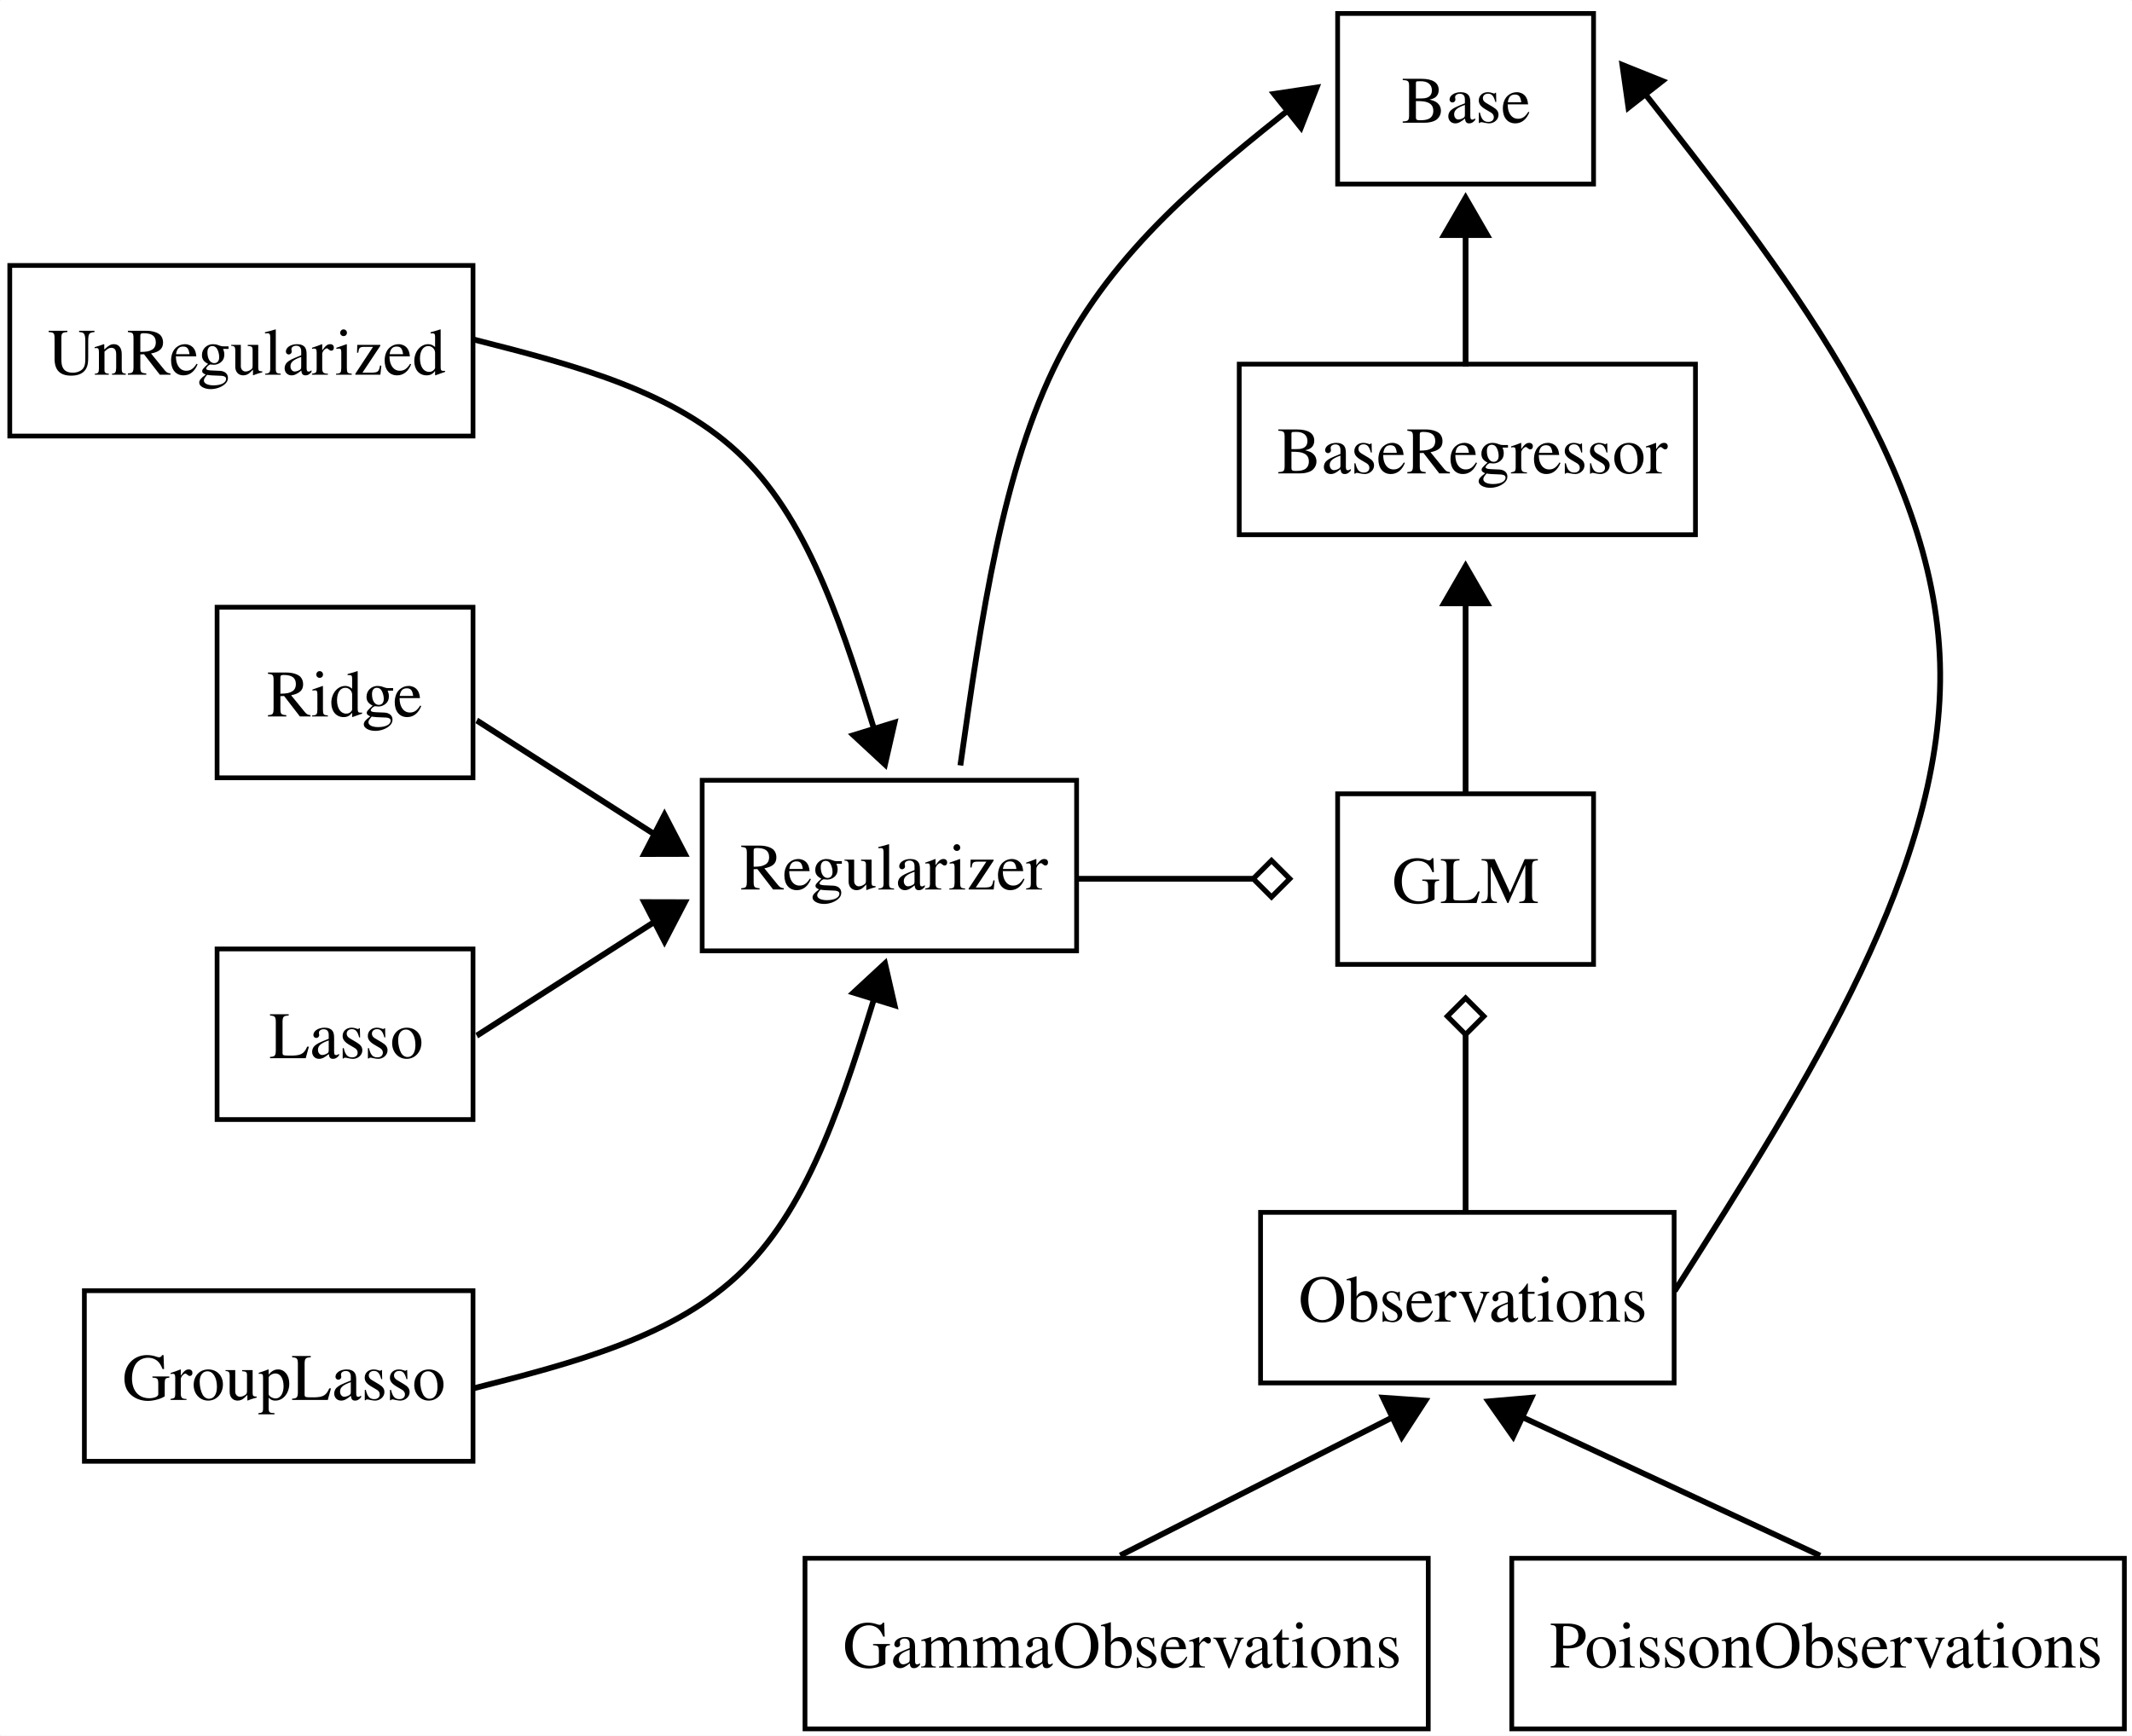
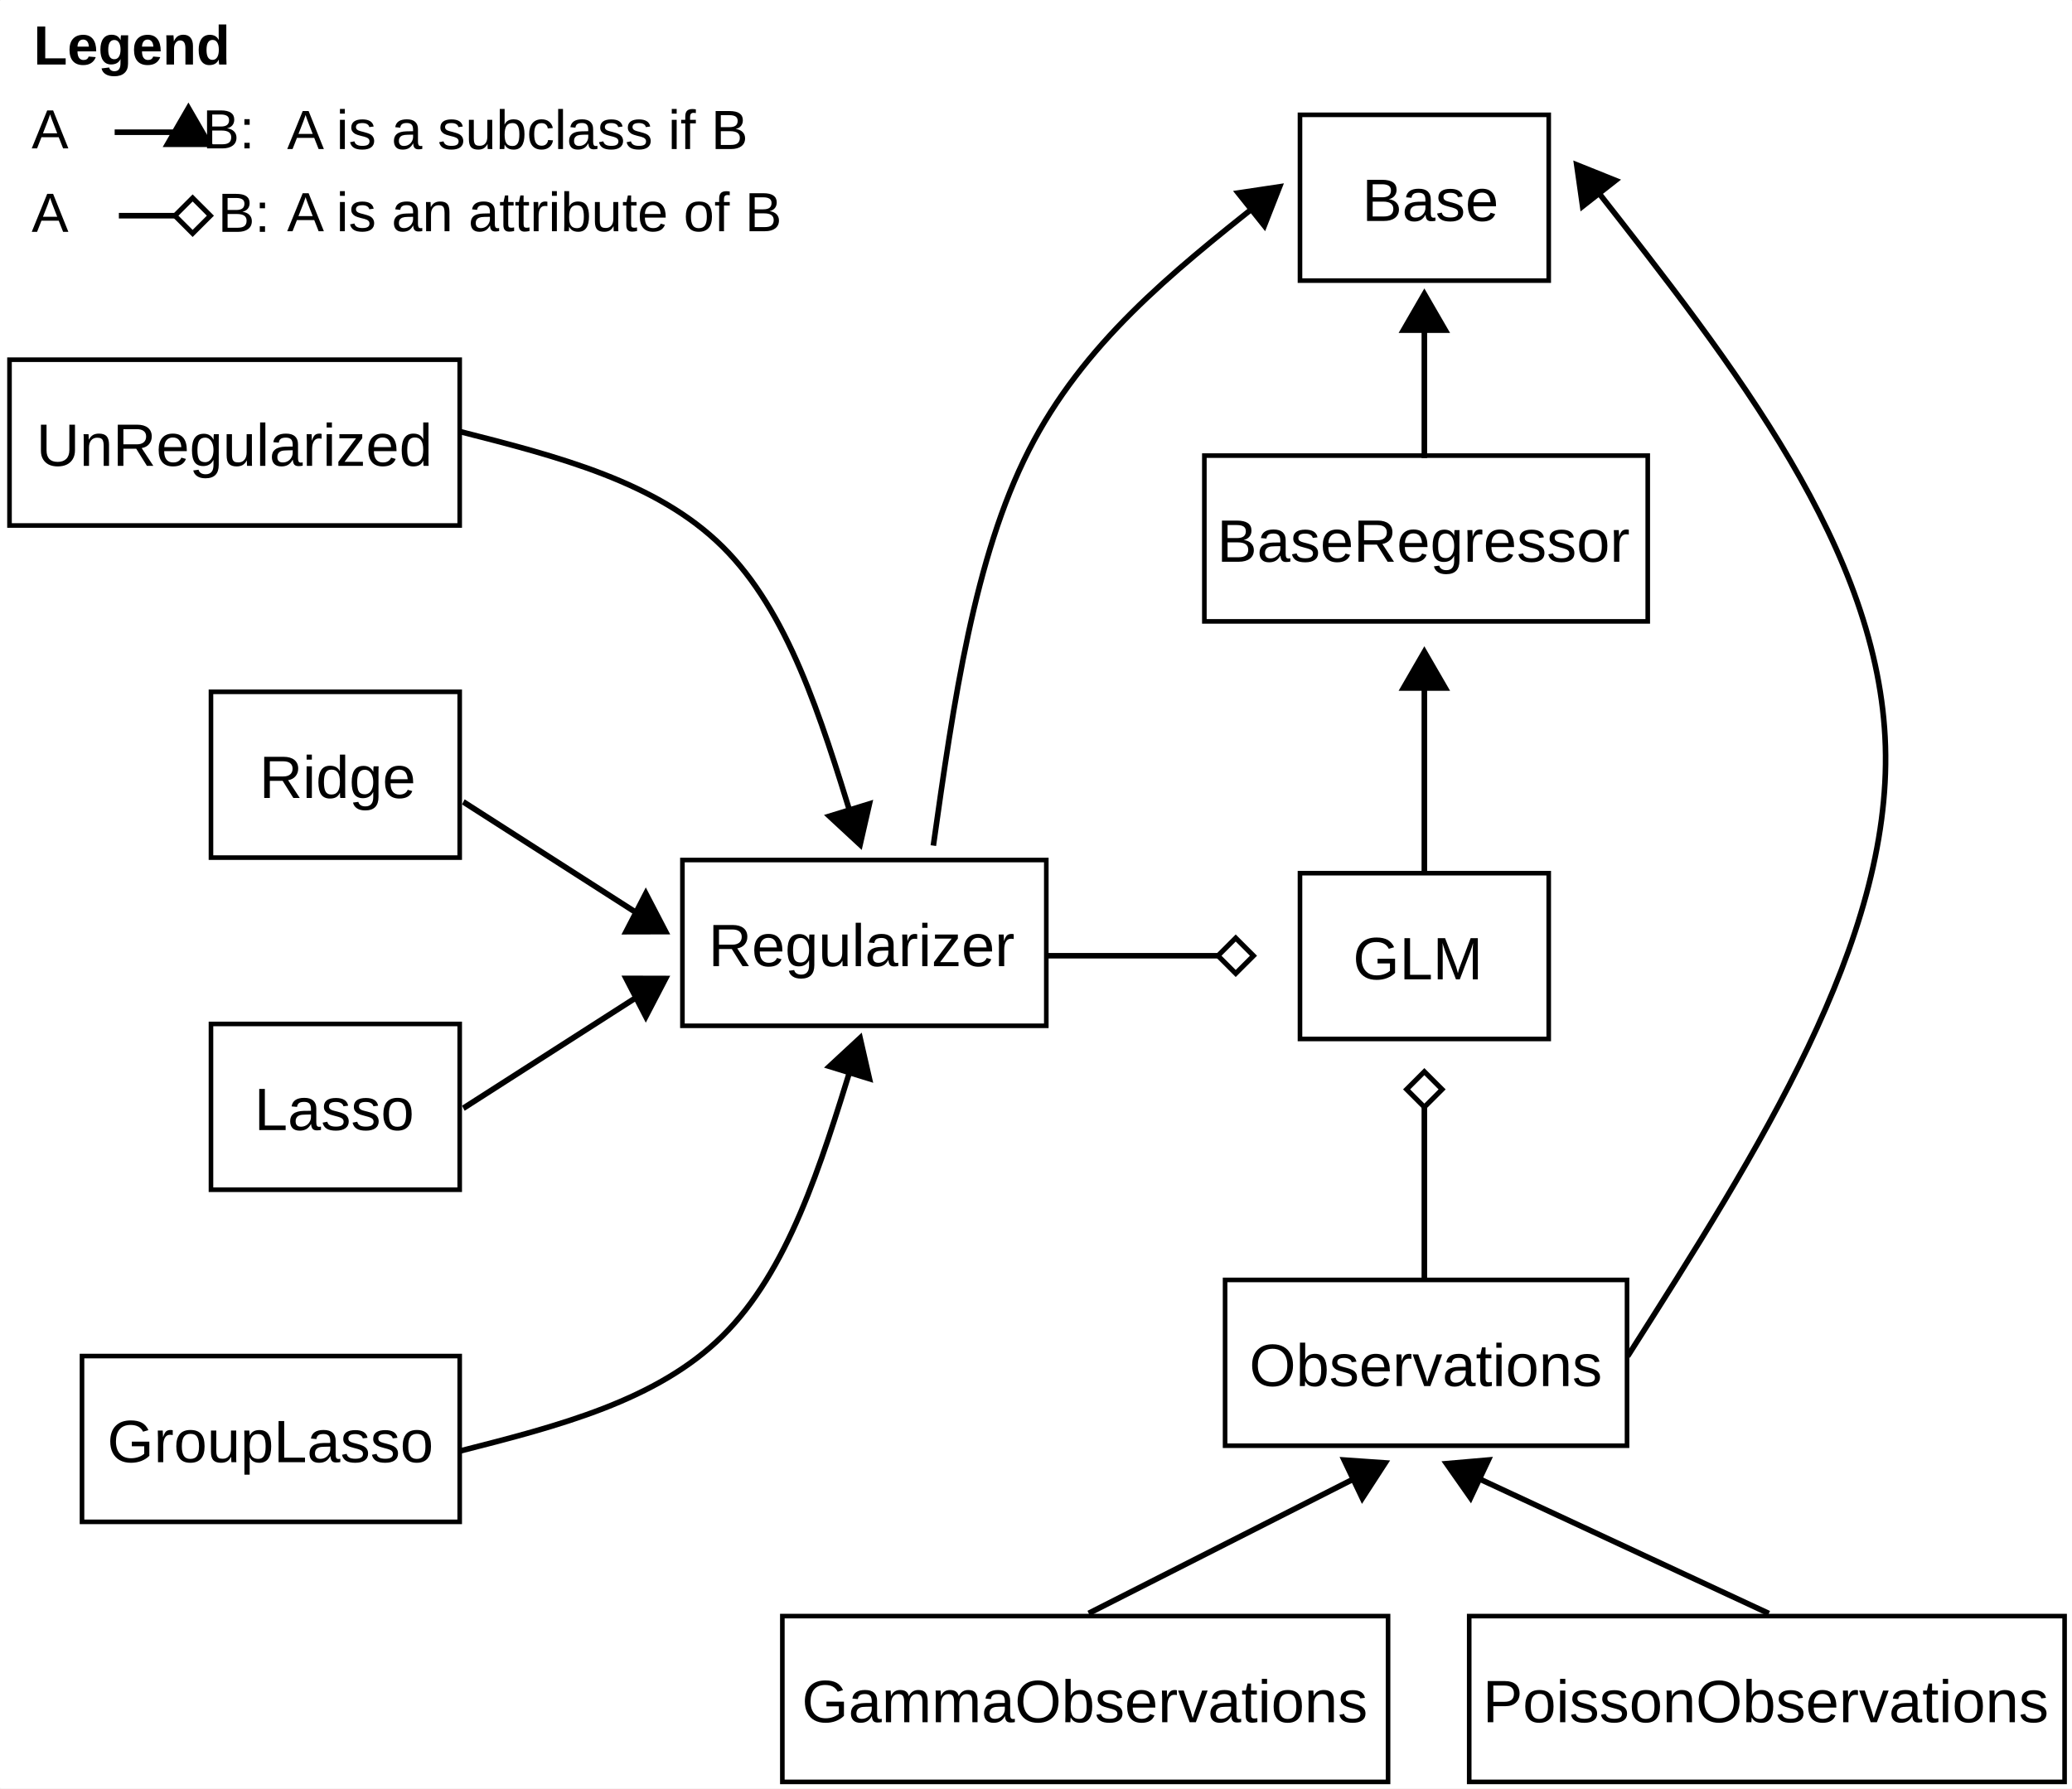
- <svg xmlns="http://www.w3.org/2000/svg" width="449.753pt" height="366.206pt" viewBox="0 0 449.836 366.206" version="1.1" id="svg57">
+ <svg xmlns="http://www.w3.org/2000/svg" width="449.753pt" height="388.291pt" viewBox="0 0 449.836 388.291" version="1.1" id="svg57">
  <defs id="defs57">
    <marker style="overflow:visible" refX="0" refY="0" orient="auto" id="ColoredDiamond" markerWidth="1" markerHeight="1" viewBox="0 0 1 1" preserveAspectRatio="xMidYMid">
      <path transform="scale(0.45)" style="fill:context-fill;fill-rule:evenodd;stroke:context-stroke;stroke-width:2" d="M 0,-7.071 -7.071,0 0,7.071 7.071,0 Z" id="path22" />
    </marker>
    <marker style="overflow:visible" id="marker60" refX="0" refY="0" orient="auto-start-reverse" markerWidth="1" markerHeight="1" viewBox="0 0 1 1" preserveAspectRatio="xMidYMid">
      <path transform="scale(0.5)" style="fill:context-stroke;fill-rule:evenodd;stroke:context-stroke;stroke-width:1pt" d="M 5.77,0 -2.88,5 V -5 Z" id="path60" />
    </marker>
    <marker style="overflow:visible" id="Triangle" refX="0" refY="0" orient="auto-start-reverse" markerWidth="1.5" markerHeight="1.5" viewBox="0 0 1 1" preserveAspectRatio="xMidYMid">
      <path transform="scale(0.5)" style="fill:context-stroke;fill-rule:evenodd;stroke:context-stroke;stroke-width:1pt" d="M 5.77,0 -2.88,5 V -5 Z" id="path135" />
    </marker>
    <marker style="overflow:visible" id="Triangle-9" refX="0" refY="0" orient="auto-start-reverse" markerWidth="1.5" markerHeight="1.5" viewBox="0 0 1 1" preserveAspectRatio="xMidYMid">
      <path transform="scale(0.5)" style="fill:context-stroke;fill-rule:evenodd;stroke:context-stroke;stroke-width:1pt" d="M 5.77,0 -2.88,5 V -5 Z" id="path135-7" />
    </marker>
    <marker style="overflow:visible" refX="0" refY="0" orient="auto" id="ColoredDiamond-6" markerWidth="1" markerHeight="1" viewBox="0 0 1 1" preserveAspectRatio="xMidYMid">
      <path transform="scale(0.45)" style="fill:context-fill;fill-rule:evenodd;stroke:context-stroke;stroke-width:2" d="M 0,-7.071 -7.071,0 0,7.071 7.071,0 Z" id="path22-5" />
    </marker>
+     <marker style="overflow:visible" refX="0" refY="0" orient="auto" id="ColoredDiamond-2" markerWidth="1" markerHeight="1" viewBox="0 0 1 1" preserveAspectRatio="xMidYMid">
+       <path transform="scale(0.45)" style="fill:context-fill;fill-rule:evenodd;stroke:context-stroke;stroke-width:2" d="M 0,-7.071 -7.071,0 0,7.071 7.071,0 Z" id="path22-4" />
+     </marker>
  </defs>
-   <rect style="fill:#ffffff;fill-opacity:1;stroke:none;stroke-width:1.211;stroke-miterlimit:7.3;stroke-dasharray:none;stroke-opacity:1;paint-order:stroke markers fill" id="rect77" width="449.836" height="366.272" x="0" y="-0.033" rx="0.341" />
-   <g id="node4" class="node" transform="translate(-704.6508,365.309)">
-     <polygon fill="none" stroke="#000000" points="1062.38,-252.5 966.12,-252.5 966.12,-288.5 1062.38,-288.5 " id="polygon9" />
-     <text text-anchor="start" x="974.12" y="-265.45" font-family="Times, serif" font-size="14px" id="text9">BaseRegressor</text>
-   </g>
-   <g id="g69" transform="translate(-631.0274,-1.691002)">
-     <g id="node3" class="node" transform="translate(-73.99288,367)">
-       <polygon fill="none" stroke="#000000" points="987.25,-326.5 987.25,-362.5 1041.25,-362.5 1041.25,-326.5 " id="polygon8" />
-       <text text-anchor="start" x="1000.75" y="-339.45" font-family="Times, serif" font-size="14px" id="text8">Base</text>
-     </g>
-     <g id="node8" class="node" transform="translate(0.007124,368.174)">
-       <polygon fill="none" stroke="#000000" points="967.25,-199 967.25,-163 913.25,-163 913.25,-199 " id="polygon21" />
-       <text text-anchor="start" x="924.75" y="-175.95" font-family="Times, serif" font-size="14px" id="text21">GLM</text>
-     </g>
-   </g>
-   <g id="node9" class="node" transform="translate(-587.6508,365.309)">
-     <polygon fill="none" stroke="#000000" points="757.5,-0.5 757.5,-36.5 889,-36.5 889,-0.5 " id="polygon23" />
-     <text text-anchor="start" x="765.5" y="-13.45" font-family="Times, serif" font-size="14px" id="text23">GammaObservations</text>
-   </g>
-   <g id="node15" class="node" transform="translate(-587.6508,365.309)">
-     <polygon fill="none" stroke="#000000" points="853.62,-73.5 853.62,-109.5 940.88,-109.5 940.88,-73.5 " id="polygon24" />
-     <text text-anchor="start" x="861.62" y="-86.45" font-family="Times, serif" font-size="14px" id="text24">Observations</text>
-   </g>
-   <g id="node17" class="node" transform="translate(-587.6508,365.309)">
-     <polygon fill="none" stroke="#000000" points="906.62,-0.5 906.62,-36.5 1035.88,-36.5 1035.88,-0.5 " id="polygon42" />
-     <text text-anchor="start" x="914.62" y="-13.45" font-family="Times, serif" font-size="14px" id="text42">PoissonObservations</text>
-   </g>
-   <path style="fill:none;fill-opacity:1;stroke:#000000;stroke-width:1.323;stroke-miterlimit:7.3;stroke-dasharray:none;stroke-opacity:1;marker-end:url(#Triangle)" d="m 827.786,328.54 c 22.089,-10.86 44.178,-21.721 66.267,-32.581" id="path67" transform="matrix(0.901559,0,0,0.9303486,-509.9425,22.55603)" />
-   <path style="fill:none;fill-opacity:1;stroke:#000000;stroke-width:1.276;stroke-miterlimit:7.3;stroke-dasharray:none;stroke-opacity:1;marker-end:url(#Triangle)" d="M 975.782,328.54 C 952.957,317.864 930.132,307.187 907.306,296.511" id="path68" transform="matrix(0.952316,0,0,0.9468785,-545.2307,17.15574)" />
-   <path style="fill:#ffffff;fill-opacity:1;stroke:#000000;stroke-width:1.211;stroke-miterlimit:7.3;stroke-dasharray:none;stroke-opacity:1;marker-end:url(#ColoredDiamond);paint-order:stroke markers fill" d="m 939.888,253.438 c 0,0 0,-41.417 0,-41.417 z" id="path69" transform="matrix(1,0,0,-1,-630.6579,467.8687)" />
-   <path style="fill:none;fill-opacity:1;stroke:#000000;stroke-width:1.211;stroke-miterlimit:7.3;stroke-dasharray:none;stroke-opacity:1;marker-end:url(#Triangle)" d="m 939.888,163.425 c 0,-14.358 0,-28.716 0,-43.074" id="path70" transform="translate(-630.6579,4.310094)" />
-   <path style="fill:none;fill-opacity:1;stroke:#000000;stroke-width:1.211;stroke-miterlimit:7.3;stroke-dasharray:none;stroke-opacity:1;marker-end:url(#Triangle)" d="m 939.888,74.517 c 0,-10.124 0,-20.248 0,-30.372" id="path71" transform="translate(-630.6579,2.80982)" />
-   <g id="g74" transform="translate(-605.1532,1.309546)">
-     <g id="node21" class="node" transform="translate(-420.4428,451.8168)">
-       <polygon fill="none" stroke="#000000" points="1173.75,-252.5 1173.75,-288.5 1252.75,-288.5 1252.75,-252.5 " id="polygon28" />
-       <text text-anchor="start" x="1181.75" y="-265.45" font-family="Times, serif" font-size="14px" id="text28">Regularizer</text>
-     </g>
-     <g id="node10" class="node" transform="translate(-569.2948,470.0328)">
-       <polygon fill="none" stroke="#000000" points="1192.25,-163 1192.25,-199 1274.25,-199 1274.25,-163 " id="polygon26" />
-       <text text-anchor="start" x="1200.25" y="-175.95" font-family="Times, serif" font-size="14px" id="text26">GroupLasso</text>
-     </g>
-     <g id="node11" class="node" transform="translate(-655.2948,397.9138)">
-       <polygon fill="none" stroke="#000000" points="1306.25,-199 1360.25,-199 1360.25,-163 1306.25,-163 " id="polygon30" />
-       <text text-anchor="start" x="1317.25" y="-175.95" font-family="Times, serif" font-size="14px" id="text30">Lasso</text>
-     </g>
-     <g id="node22" class="node" transform="translate(-345.2948,325.7949)">
-       <polygon fill="none" stroke="#000000" points="996.25,-163 996.25,-199 1050.25,-199 1050.25,-163 " id="polygon51" />
-       <text text-anchor="start" x="1006.75" y="-175.95" font-family="Times, serif" font-size="14px" id="text51">Ridge</text>
-     </g>
-     <g id="node25" class="node" transform="translate(-466.1648,253.6759)">
-       <polygon fill="none" stroke="#000000" points="1171.12,-163 1073.38,-163 1073.38,-199 1171.12,-199 " id="polygon55" />
-       <text text-anchor="start" x="1081.38" y="-175.95" font-family="Times, serif" font-size="14px" id="text55">UnRegularized</text>
-     </g>
-     <path style="fill:#ffffff;fill-opacity:1;stroke:#000000;stroke-width:1.211;stroke-miterlimit:7.3;stroke-dasharray:none;stroke-opacity:1;marker-end:url(#ColoredDiamond-6);paint-order:stroke markers fill" d="m 939.888,253.438 c 0,0 0,-41.417 0,-41.417 z" id="path69-1" transform="matrix(0,1,1,0,619.9922,-755.7855)" />
-     <path style="fill:none;fill-opacity:1;stroke:#000000;stroke-width:1.211;stroke-miterlimit:7.3;stroke-dasharray:none;stroke-opacity:1;marker-end:url(#Triangle-9);paint-order:stroke markers fill" d="m 704.821,79.234 c 21.477,5.467 42.953,10.934 57.206,25.056 14.253,14.123 21.281,36.9 28.31,59.678" id="path72" transform="translate(0,-9.001645)" />
-     <path style="fill:none;fill-opacity:1;stroke:#000000;stroke-width:1.211;stroke-miterlimit:7.3;stroke-dasharray:none;stroke-opacity:1;marker-end:url(#Triangle-9);paint-order:stroke markers fill" d="m 704.821,79.234 c 21.477,5.467 42.953,10.934 57.206,25.056 14.253,14.123 21.281,36.9 28.31,59.678" id="path72-2" transform="matrix(1,0,0,-1,0,370.9354)" />
-     <path style="fill:none;fill-opacity:1;stroke:#000000;stroke-width:1.278;stroke-miterlimit:7.3;stroke-dasharray:none;stroke-opacity:1;marker-end:url(#Triangle);paint-order:stroke markers fill" d="m 706.382,152.645 c 14.708,8.46 29.416,16.921 44.125,25.381" id="path73" transform="matrix(0.897886,0,0,1,71.49285,-1.952411)" />
-     <path style="fill:none;fill-opacity:1;stroke:#000000;stroke-width:1.278;stroke-miterlimit:7.3;stroke-dasharray:none;stroke-opacity:1;marker-end:url(#Triangle-9);paint-order:stroke markers fill" d="m 706.382,152.645 c 14.708,8.46 29.416,16.921 44.125,25.381" id="path73-7" transform="matrix(0.897886,0,0,-1,71.49285,369.8608)" />
-   </g>
-   <path style="fill:none;fill-opacity:1;stroke:#000000;stroke-width:1.211;stroke-miterlimit:7.3;stroke-dasharray:none;stroke-opacity:1;marker-end:url(#Triangle-9);paint-order:stroke markers fill" d="M 984.015,274.085 C 1012.651,229.049 1041.286,184.013 1039.984,141.581 1038.682,99.148 1007.444,59.319 976.206,19.49" id="path75" transform="translate(-630.6579,-1.691002)" />
-   <path style="fill:none;fill-opacity:1;stroke:#000000;stroke-width:1.211;stroke-miterlimit:7.3;stroke-dasharray:none;stroke-opacity:1;marker-end:url(#Triangle-9);paint-order:stroke markers fill" d="m 833.289,163.188 c 4.425,-31.239 8.851,-62.477 20.696,-85.776 11.845,-23.299 31.108,-38.658 50.372,-54.017" id="path76" transform="translate(-630.6579,-1.691002)" />
+   <rect style="fill:#ffffff;fill-opacity:1;stroke:none;stroke-width:1.211;stroke-miterlimit:7.3;stroke-dasharray:none;stroke-opacity:1;paint-order:stroke markers fill" id="rect77" width="449.836" height="388.361" x="0" y="-0.033" rx="0.341" />
+   <polygon fill="none" stroke="#000000" points="966.12,-288.5 1062.38,-288.5 1062.38,-252.5 966.12,-252.5 " id="polygon9" transform="translate(-704.6508,387.3977)" />
+   <text text-anchor="start" x="264.227" y="121.948" font-family="Times, serif" font-size="14px" id="text9" style="font-style:normal;font-variant:normal;font-weight:normal;font-stretch:normal;font-size:13.002px;font-family:Arial;-inkscape-font-specification:'Arial, Normal';font-variant-ligatures:normal;font-variant-caps:normal;font-variant-numeric:normal;font-variant-east-asian:normal">BaseRegressor</text>
+   <polygon fill="none" stroke="#000000" points="987.25,-326.5 987.25,-362.5 1041.25,-362.5 1041.25,-326.5 " id="polygon8" transform="translate(-705.0203,387.3977)" />
+   <text text-anchor="start" x="295.73" y="47.948" font-family="Times, serif" font-size="14px" id="text8" style="font-style:normal;font-variant:normal;font-weight:normal;font-stretch:normal;font-size:13.002px;font-family:Arial;-inkscape-font-specification:'Arial, Normal';font-variant-ligatures:normal;font-variant-caps:normal;font-variant-numeric:normal;font-variant-east-asian:normal">Base</text>
+   <polygon fill="none" stroke="#000000" points="967.25,-199 967.25,-163 913.25,-163 913.25,-199 " id="polygon21" transform="translate(-631.0203,388.5717)" />
+   <text text-anchor="start" x="293.73" y="212.622" font-family="Times, serif" font-size="14px" id="text21" style="font-style:normal;font-variant:normal;font-weight:normal;font-stretch:normal;font-size:13.002px;font-family:Arial;-inkscape-font-specification:'Arial, Normal';font-variant-ligatures:normal;font-variant-caps:normal;font-variant-numeric:normal;font-variant-east-asian:normal">GLM</text>
+   <polygon fill="none" stroke="#000000" points="889,-36.5 889,-0.5 757.5,-0.5 757.5,-36.5 " id="polygon23" transform="translate(-587.6508,387.3977)" />
+   <text text-anchor="start" x="174.082" y="373.948" font-family="Times, serif" font-size="14px" id="text23" style="font-style:normal;font-variant:normal;font-weight:normal;font-stretch:normal;font-size:13.002px;font-family:Arial;-inkscape-font-specification:'Arial, Normal';font-variant-ligatures:normal;font-variant-caps:normal;font-variant-numeric:normal;font-variant-east-asian:normal">GammaObservations</text>
+   <polygon fill="none" stroke="#000000" points="940.88,-109.5 940.88,-73.5 853.62,-73.5 853.62,-109.5 " id="polygon24" transform="translate(-587.6508,387.3977)" />
+   <text text-anchor="start" x="271.233" y="300.948" font-family="Times, serif" font-size="14px" id="text24" style="font-style:normal;font-variant:normal;font-weight:normal;font-stretch:normal;font-size:13.002px;font-family:Arial;-inkscape-font-specification:'Arial, Normal';font-variant-ligatures:normal;font-variant-caps:normal;font-variant-numeric:normal;font-variant-east-asian:normal">Observations</text>
+   <polygon fill="none" stroke="#000000" points="1035.88,-36.5 1035.88,-0.5 906.62,-0.5 906.62,-36.5 " id="polygon42" transform="translate(-587.6508,387.3977)" />
+   <text text-anchor="start" x="321.917" y="373.948" font-family="Times, serif" font-size="14px" id="text42" style="font-style:normal;font-variant:normal;font-weight:normal;font-stretch:normal;font-size:13.002px;font-family:Arial;-inkscape-font-specification:'Arial, Normal';font-variant-ligatures:normal;font-variant-caps:normal;font-variant-numeric:normal;font-variant-east-asian:normal">PoissonObservations</text>
+   <path style="fill:none;fill-opacity:1;stroke:#000000;stroke-width:1.323;stroke-miterlimit:7.3;stroke-dasharray:none;stroke-opacity:1;marker-end:url(#Triangle)" d="m 827.786,328.54 c 22.089,-10.86 44.178,-21.721 66.267,-32.581" id="path67" transform="matrix(0.901559,0,0,0.9303486,-509.9425,44.64476)" />
+   <path style="fill:none;fill-opacity:1;stroke:#000000;stroke-width:1.276;stroke-miterlimit:7.3;stroke-dasharray:none;stroke-opacity:1;marker-end:url(#Triangle)" d="M 975.782,328.54 C 952.957,317.864 930.132,307.187 907.306,296.511" id="path68" transform="matrix(0.952316,0,0,0.9468785,-545.2307,39.24447)" />
+   <path style="fill:#ffffff;fill-opacity:1;stroke:#000000;stroke-width:1.211;stroke-miterlimit:7.3;stroke-dasharray:none;stroke-opacity:1;marker-end:url(#ColoredDiamond);paint-order:stroke markers fill" d="m 939.888,253.438 c 0,0 0,-41.417 0,-41.417 z" id="path69" transform="matrix(1,0,0,-1,-630.6579,489.9574)" />
+   <path style="fill:#ffffff;fill-opacity:1;stroke:#000000;stroke-width:3.132;stroke-miterlimit:7.3;stroke-dasharray:none;stroke-opacity:1;marker-end:url(#ColoredDiamond-2);paint-order:stroke markers fill" d="m 939.888,253.438 c 0,0 0,-41.417 0,-41.417 z" id="path69-7" transform="matrix(0,0.386692,0.386692,0,-56.1802,-316.6459)" />
+   <path style="fill:#ffffff;fill-opacity:1;stroke:#000000;stroke-width:3.132;stroke-miterlimit:7.3;stroke-dasharray:none;stroke-opacity:1;marker-end:url(#Triangle-9);paint-order:stroke markers fill" d="m 939.888,253.438 c 0,0 0,-41.417 0,-41.417 z" id="path69-7-4" transform="matrix(0,0.386692,0.386692,0,-57.09361,-334.7747)" />
+   <path style="fill:none;fill-opacity:1;stroke:#000000;stroke-width:1.211;stroke-miterlimit:7.3;stroke-dasharray:none;stroke-opacity:1;marker-end:url(#Triangle)" d="m 939.888,163.425 c 0,-14.358 0,-28.716 0,-43.074" id="path70" transform="translate(-630.6579,26.39882)" />
+   <path style="fill:none;fill-opacity:1;stroke:#000000;stroke-width:1.211;stroke-miterlimit:7.3;stroke-dasharray:none;stroke-opacity:1;marker-end:url(#Triangle)" d="m 939.888,74.517 c 0,-10.124 0,-20.248 0,-30.372" id="path71" transform="translate(-630.6579,24.89855)" />
+   <polygon fill="none" stroke="#000000" points="1173.75,-252.5 1173.75,-288.5 1252.75,-288.5 1252.75,-252.5 " id="polygon28" transform="translate(-1025.596,475.2151)" />
+   <text text-anchor="start" x="153.812" y="209.765" font-family="Times, serif" font-size="14px" id="text28" style="font-style:normal;font-variant:normal;font-weight:normal;font-stretch:normal;font-size:13.002px;font-family:Arial;-inkscape-font-specification:'Arial, Normal';font-variant-ligatures:normal;font-variant-caps:normal;font-variant-numeric:normal;font-variant-east-asian:normal">Regularizer</text>
+   <polygon fill="none" stroke="#000000" points="1192.25,-163 1192.25,-199 1274.25,-199 1274.25,-163 " id="polygon26" transform="translate(-1174.448,493.4311)" />
+   <text text-anchor="start" x="23.28" y="317.481" font-family="Times, serif" font-size="14px" id="text26" style="font-style:normal;font-variant:normal;font-weight:normal;font-stretch:normal;font-size:13.002px;font-family:Arial;-inkscape-font-specification:'Arial, Normal';font-variant-ligatures:normal;font-variant-caps:normal;font-variant-numeric:normal;font-variant-east-asian:normal">GroupLasso</text>
+   <polygon fill="none" stroke="#000000" points="1306.25,-199 1360.25,-199 1360.25,-163 1306.25,-163 " id="polygon30" transform="translate(-1260.448,421.3121)" />
+   <text text-anchor="start" x="55.219" y="245.362" font-family="Times, serif" font-size="14px" id="text30" style="font-style:normal;font-variant:normal;font-weight:normal;font-stretch:normal;font-size:13.002px;font-family:Arial;-inkscape-font-specification:'Arial, Normal';font-variant-ligatures:normal;font-variant-caps:normal;font-variant-numeric:normal;font-variant-east-asian:normal">Lasso</text>
+   <polygon fill="none" stroke="#000000" points="996.25,-163 996.25,-199 1050.25,-199 1050.25,-163 " id="polygon51" transform="translate(-950.4481,349.1932)" />
+   <text text-anchor="start" x="56.302" y="173.243" font-family="Times, serif" font-size="14px" id="text51" style="font-style:normal;font-variant:normal;font-weight:normal;font-stretch:normal;font-size:13.002px;font-family:Arial;-inkscape-font-specification:'Arial, Normal';font-variant-ligatures:normal;font-variant-caps:normal;font-variant-numeric:normal;font-variant-east-asian:normal">Ridge</text>
+   <polygon fill="none" stroke="#000000" points="1171.12,-163 1073.38,-163 1073.38,-199 1171.12,-199 " id="polygon55" transform="translate(-1071.318,277.0742)" />
+   <text text-anchor="start" x="7.887" y="101.124" font-family="Times, serif" font-size="14px" id="text55" style="font-style:normal;font-variant:normal;font-weight:normal;font-stretch:normal;font-size:13.002px;font-family:Arial;-inkscape-font-specification:'Arial, Normal';font-variant-ligatures:normal;font-variant-caps:normal;font-variant-numeric:normal;font-variant-east-asian:normal">UnRegularized</text>
+   <path style="fill:#ffffff;fill-opacity:1;stroke:#000000;stroke-width:1.211;stroke-miterlimit:7.3;stroke-dasharray:none;stroke-opacity:1;marker-end:url(#ColoredDiamond-6);paint-order:stroke markers fill" d="m 939.888,253.438 c 0,0 0,-41.417 0,-41.417 z" id="path69-1" transform="matrix(0,1,1,0,14.8389,-732.3872)" />
+   <path style="fill:none;fill-opacity:1;stroke:#000000;stroke-width:1.211;stroke-miterlimit:7.3;stroke-dasharray:none;stroke-opacity:1;marker-end:url(#Triangle-9);paint-order:stroke markers fill" d="m 704.821,79.234 c 21.477,5.467 42.953,10.934 57.206,25.056 14.253,14.123 21.281,36.9 28.31,59.678" id="path72" transform="translate(-605.1532,14.39663)" />
+   <path style="fill:none;fill-opacity:1;stroke:#000000;stroke-width:1.211;stroke-miterlimit:7.3;stroke-dasharray:none;stroke-opacity:1;marker-end:url(#Triangle-9);paint-order:stroke markers fill" d="m 704.821,79.234 c 21.477,5.467 42.953,10.934 57.206,25.056 14.253,14.123 21.281,36.9 28.31,59.678" id="path72-2" transform="matrix(1,0,0,-1,-605.1532,394.3336)" />
+   <path style="fill:none;fill-opacity:1;stroke:#000000;stroke-width:1.278;stroke-miterlimit:7.3;stroke-dasharray:none;stroke-opacity:1;marker-end:url(#Triangle);paint-order:stroke markers fill" d="m 706.382,152.645 c 14.708,8.46 29.416,16.921 44.125,25.381" id="path73" transform="matrix(0.897886,0,0,1,-533.6604,21.44586)" />
+   <path style="fill:none;fill-opacity:1;stroke:#000000;stroke-width:1.278;stroke-miterlimit:7.3;stroke-dasharray:none;stroke-opacity:1;marker-end:url(#Triangle-9);paint-order:stroke markers fill" d="m 706.382,152.645 c 14.708,8.46 29.416,16.921 44.125,25.381" id="path73-7" transform="matrix(0.897886,0,0,-1,-533.6604,393.259)" />
+   <path style="fill:none;fill-opacity:1;stroke:#000000;stroke-width:1.211;stroke-miterlimit:7.3;stroke-dasharray:none;stroke-opacity:1;marker-end:url(#Triangle-9);paint-order:stroke markers fill" d="M 984.015,274.085 C 1012.651,229.049 1041.286,184.013 1039.984,141.581 1038.682,99.148 1007.444,59.319 976.206,19.49" id="path75" transform="translate(-630.6579,20.39773)" />
+   <path style="fill:none;fill-opacity:1;stroke:#000000;stroke-width:1.211;stroke-miterlimit:7.3;stroke-dasharray:none;stroke-opacity:1;marker-end:url(#Triangle-9);paint-order:stroke markers fill" d="m 833.289,163.188 c 4.425,-31.239 8.851,-62.477 20.696,-85.776 11.845,-23.299 31.108,-38.658 50.372,-54.017" id="path76" transform="translate(-630.6579,20.39773)" />
+   <text xml:space="preserve" style="font-style:normal;font-variant:normal;font-weight:normal;font-stretch:normal;font-size:12.002px;font-family:Arial;-inkscape-font-specification:'Arial, Normal';font-variant-ligatures:normal;font-variant-caps:normal;font-variant-numeric:normal;font-variant-east-asian:normal;text-align:center;text-anchor:middle;fill:#ffffff;fill-opacity:1;stroke:none;stroke-width:1.211;stroke-miterlimit:7.3;stroke-dasharray:none;stroke-opacity:1;paint-order:stroke markers fill" x="121.038" y="35.169" id="text77">
+     <tspan id="tspan77" style="font-style:normal;font-variant:normal;font-weight:normal;font-stretch:normal;font-size:12.002px;font-family:Arial;-inkscape-font-specification:'Arial, Normal';font-variant-ligatures:normal;font-variant-caps:normal;font-variant-numeric:normal;font-variant-east-asian:normal;fill:#000000;fill-opacity:1;stroke-width:1.211" x="121.038" y="35.169" />
+     <tspan style="font-style:normal;font-variant:normal;font-weight:normal;font-stretch:normal;font-size:12.002px;font-family:Arial;-inkscape-font-specification:'Arial, Normal';font-variant-ligatures:normal;font-variant-caps:normal;font-variant-numeric:normal;font-variant-east-asian:normal;fill:#000000;fill-opacity:1;stroke-width:1.211" x="121.038" y="50.172" id="tspan78">A is an attribute of B</tspan>
+   </text>
+   <text xml:space="preserve" style="font-style:normal;font-variant:normal;font-weight:normal;font-stretch:normal;font-size:12.002px;font-family:Arial;-inkscape-font-specification:'Arial, Normal';font-variant-ligatures:normal;font-variant-caps:normal;font-variant-numeric:normal;font-variant-east-asian:normal;text-align:center;text-anchor:middle;fill:#ffffff;fill-opacity:1;stroke:none;stroke-width:1.211;stroke-miterlimit:7.3;stroke-dasharray:none;stroke-opacity:1;paint-order:stroke markers fill" x="117.361" y="32.33" id="text77-5">
+     <tspan id="tspan77-1" style="font-style:normal;font-variant:normal;font-weight:normal;font-stretch:normal;font-size:12.002px;font-family:Arial;-inkscape-font-specification:'Arial, Normal';font-variant-ligatures:normal;font-variant-caps:normal;font-variant-numeric:normal;font-variant-east-asian:normal;fill:#000000;fill-opacity:1;stroke-width:1.211;stroke-dasharray:none" x="117.361" y="32.33">A is a subclass if B</tspan>
+   </text>
+   <text xml:space="preserve" style="font-style:normal;font-variant:normal;font-weight:normal;font-stretch:normal;font-size:12.002px;font-family:Arial;-inkscape-font-specification:'Arial, Normal';font-variant-ligatures:normal;font-variant-caps:normal;font-variant-numeric:normal;font-variant-east-asian:normal;text-align:center;text-anchor:middle;fill:#000000;fill-opacity:1;stroke:none;stroke-width:1.211;stroke-miterlimit:7.3;stroke-dasharray:none;stroke-opacity:1;paint-order:stroke markers fill" x="15.866" y="32.184" id="text79">
+     <tspan id="tspan79" style="font-style:normal;font-variant:normal;font-weight:normal;font-stretch:normal;font-size:12.002px;font-family:Arial;-inkscape-font-specification:'Arial, Normal';font-variant-ligatures:normal;font-variant-caps:normal;font-variant-numeric:normal;font-variant-east-asian:normal;stroke-width:1.211" x="15.866" y="32.184">A</tspan>
+   </text>
+   <text xml:space="preserve" style="font-style:normal;font-variant:normal;font-weight:normal;font-stretch:normal;font-size:12.002px;font-family:Arial;-inkscape-font-specification:'Arial, Normal';font-variant-ligatures:normal;font-variant-caps:normal;font-variant-numeric:normal;font-variant-east-asian:normal;text-align:center;text-anchor:middle;fill:#000000;fill-opacity:1;stroke:none;stroke-width:1.211;stroke-miterlimit:7.3;stroke-dasharray:none;stroke-opacity:1;paint-order:stroke markers fill" x="15.866" y="50.313" id="text79-3">
+     <tspan id="tspan79-3" style="font-style:normal;font-variant:normal;font-weight:normal;font-stretch:normal;font-size:12.002px;font-family:Arial;-inkscape-font-specification:'Arial, Normal';font-variant-ligatures:normal;font-variant-caps:normal;font-variant-numeric:normal;font-variant-east-asian:normal;stroke-width:1.211" x="15.866" y="50.313">A</tspan>
+   </text>
+   <text xml:space="preserve" style="font-style:normal;font-variant:normal;font-weight:normal;font-stretch:normal;font-size:12.002px;font-family:Arial;-inkscape-font-specification:'Arial, Normal';font-variant-ligatures:normal;font-variant-caps:normal;font-variant-numeric:normal;font-variant-east-asian:normal;text-align:center;text-anchor:middle;fill:#000000;fill-opacity:1;stroke:none;stroke-width:1.211;stroke-miterlimit:7.3;stroke-dasharray:none;stroke-opacity:1;paint-order:stroke markers fill" x="57.972" y="32.184" id="text81">
+     <tspan id="tspan81" style="font-style:normal;font-variant:normal;font-weight:normal;font-stretch:normal;font-size:12.002px;font-family:Arial;-inkscape-font-specification:'Arial, Normal';font-variant-ligatures:normal;font-variant-caps:normal;font-variant-numeric:normal;font-variant-east-asian:normal;stroke-width:1.211" x="57.972" y="32.184">B:</tspan>
+     <tspan style="font-style:normal;font-variant:normal;font-weight:normal;font-stretch:normal;font-size:12.002px;font-family:Arial;-inkscape-font-specification:'Arial, Normal';font-variant-ligatures:normal;font-variant-caps:normal;font-variant-numeric:normal;font-variant-east-asian:normal;stroke-width:1.211" x="57.972" y="47.186" id="tspan82" />
+   </text>
+   <text xml:space="preserve" style="font-style:normal;font-variant:normal;font-weight:normal;font-stretch:normal;font-size:12.002px;font-family:Arial;-inkscape-font-specification:'Arial, Normal';font-variant-ligatures:normal;font-variant-caps:normal;font-variant-numeric:normal;font-variant-east-asian:normal;text-align:center;text-anchor:middle;fill:#000000;fill-opacity:1;stroke:none;stroke-width:1.211;stroke-miterlimit:7.3;stroke-dasharray:none;stroke-opacity:1;paint-order:stroke markers fill" x="57.972" y="50.313" id="text81-0">
+     <tspan id="tspan81-0" style="font-style:normal;font-variant:normal;font-weight:normal;font-stretch:normal;font-size:12.002px;font-family:Arial;-inkscape-font-specification:'Arial, Normal';font-variant-ligatures:normal;font-variant-caps:normal;font-variant-numeric:normal;font-variant-east-asian:normal;stroke-width:1.211" x="57.972" y="50.313">B:</tspan>
+   </text>
+   <text xml:space="preserve" style="font-style:normal;font-variant:normal;font-weight:bold;font-stretch:normal;font-size:12.002px;font-family:Arial;-inkscape-font-specification:'Arial, Bold';font-variant-ligatures:normal;font-variant-caps:normal;font-variant-numeric:normal;font-variant-east-asian:normal;text-align:center;text-anchor:middle;fill:#000000;fill-opacity:1;stroke:none;stroke-width:1.211;stroke-miterlimit:7.3;stroke-dasharray:none;stroke-opacity:1;paint-order:stroke markers fill" x="33.63" y="13.975" id="text83">
+     <tspan id="tspan83" style="font-style:normal;font-variant:normal;font-weight:bold;font-stretch:normal;font-size:12.002px;font-family:Arial;-inkscape-font-specification:'Arial, Bold';font-variant-ligatures:normal;font-variant-caps:normal;font-variant-numeric:normal;font-variant-east-asian:normal;stroke-width:1.211" x="33.63" y="13.975">Legend</tspan>
+   </text>
</svg>
